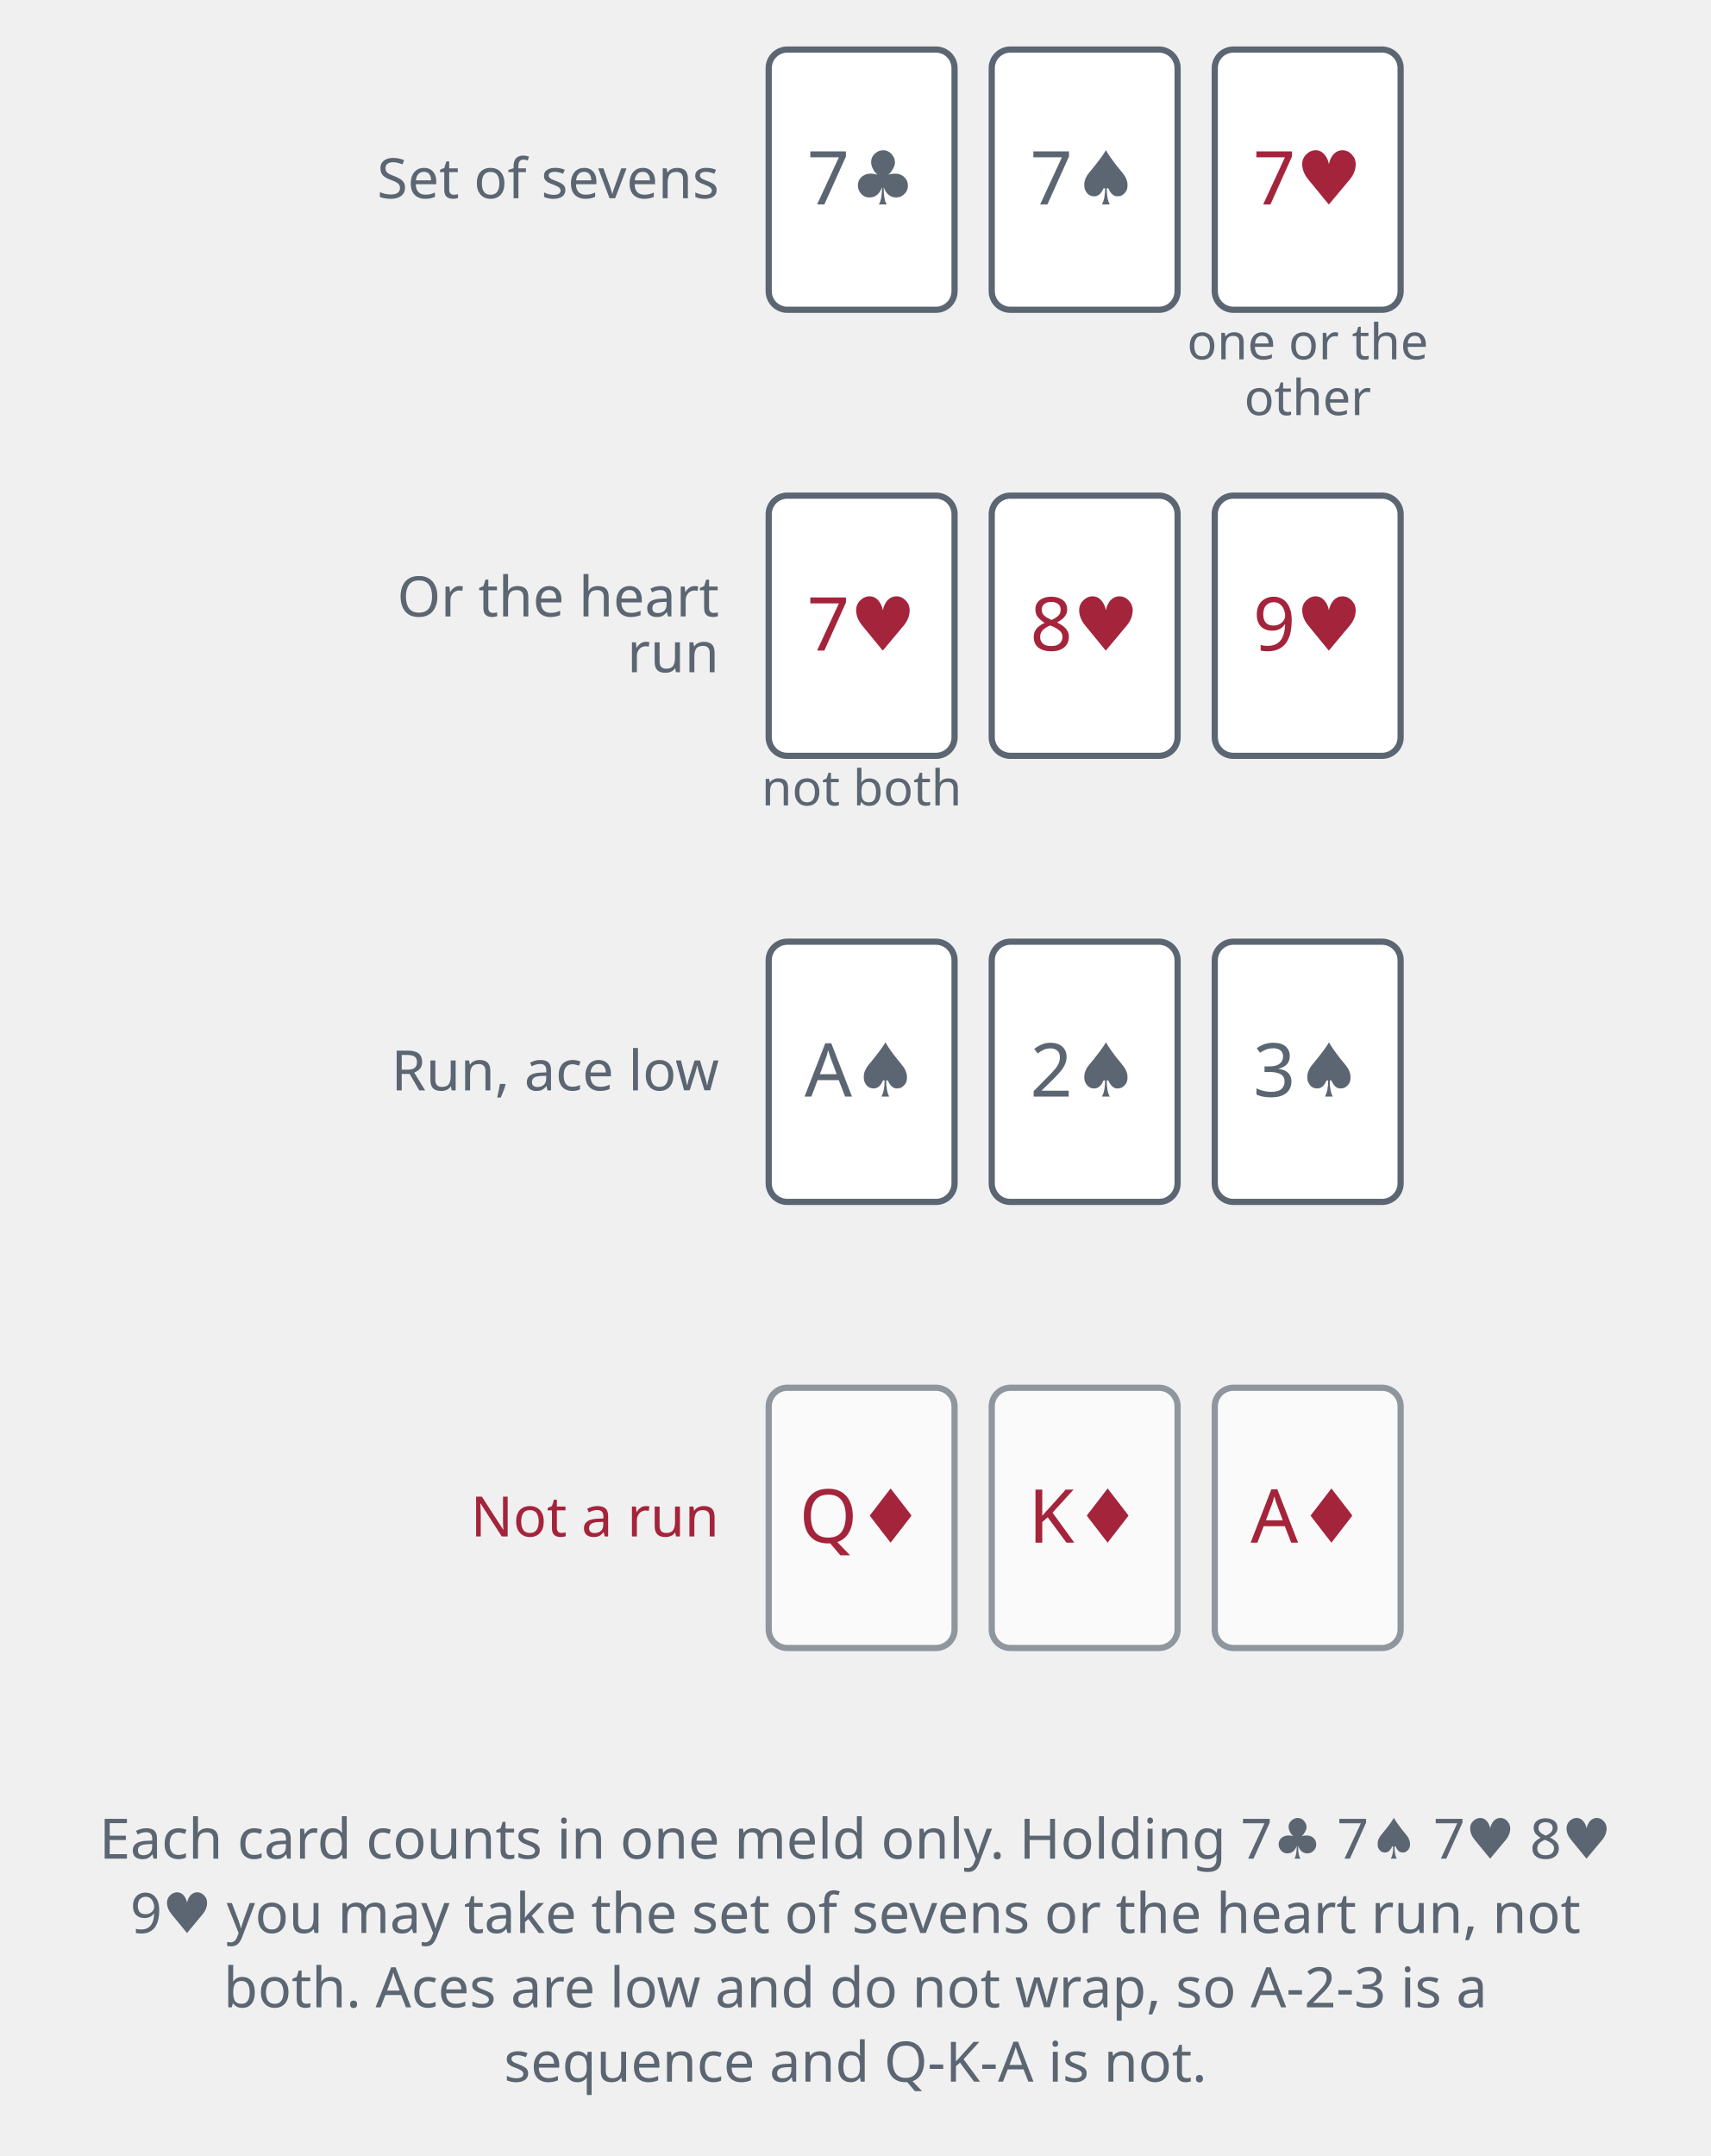
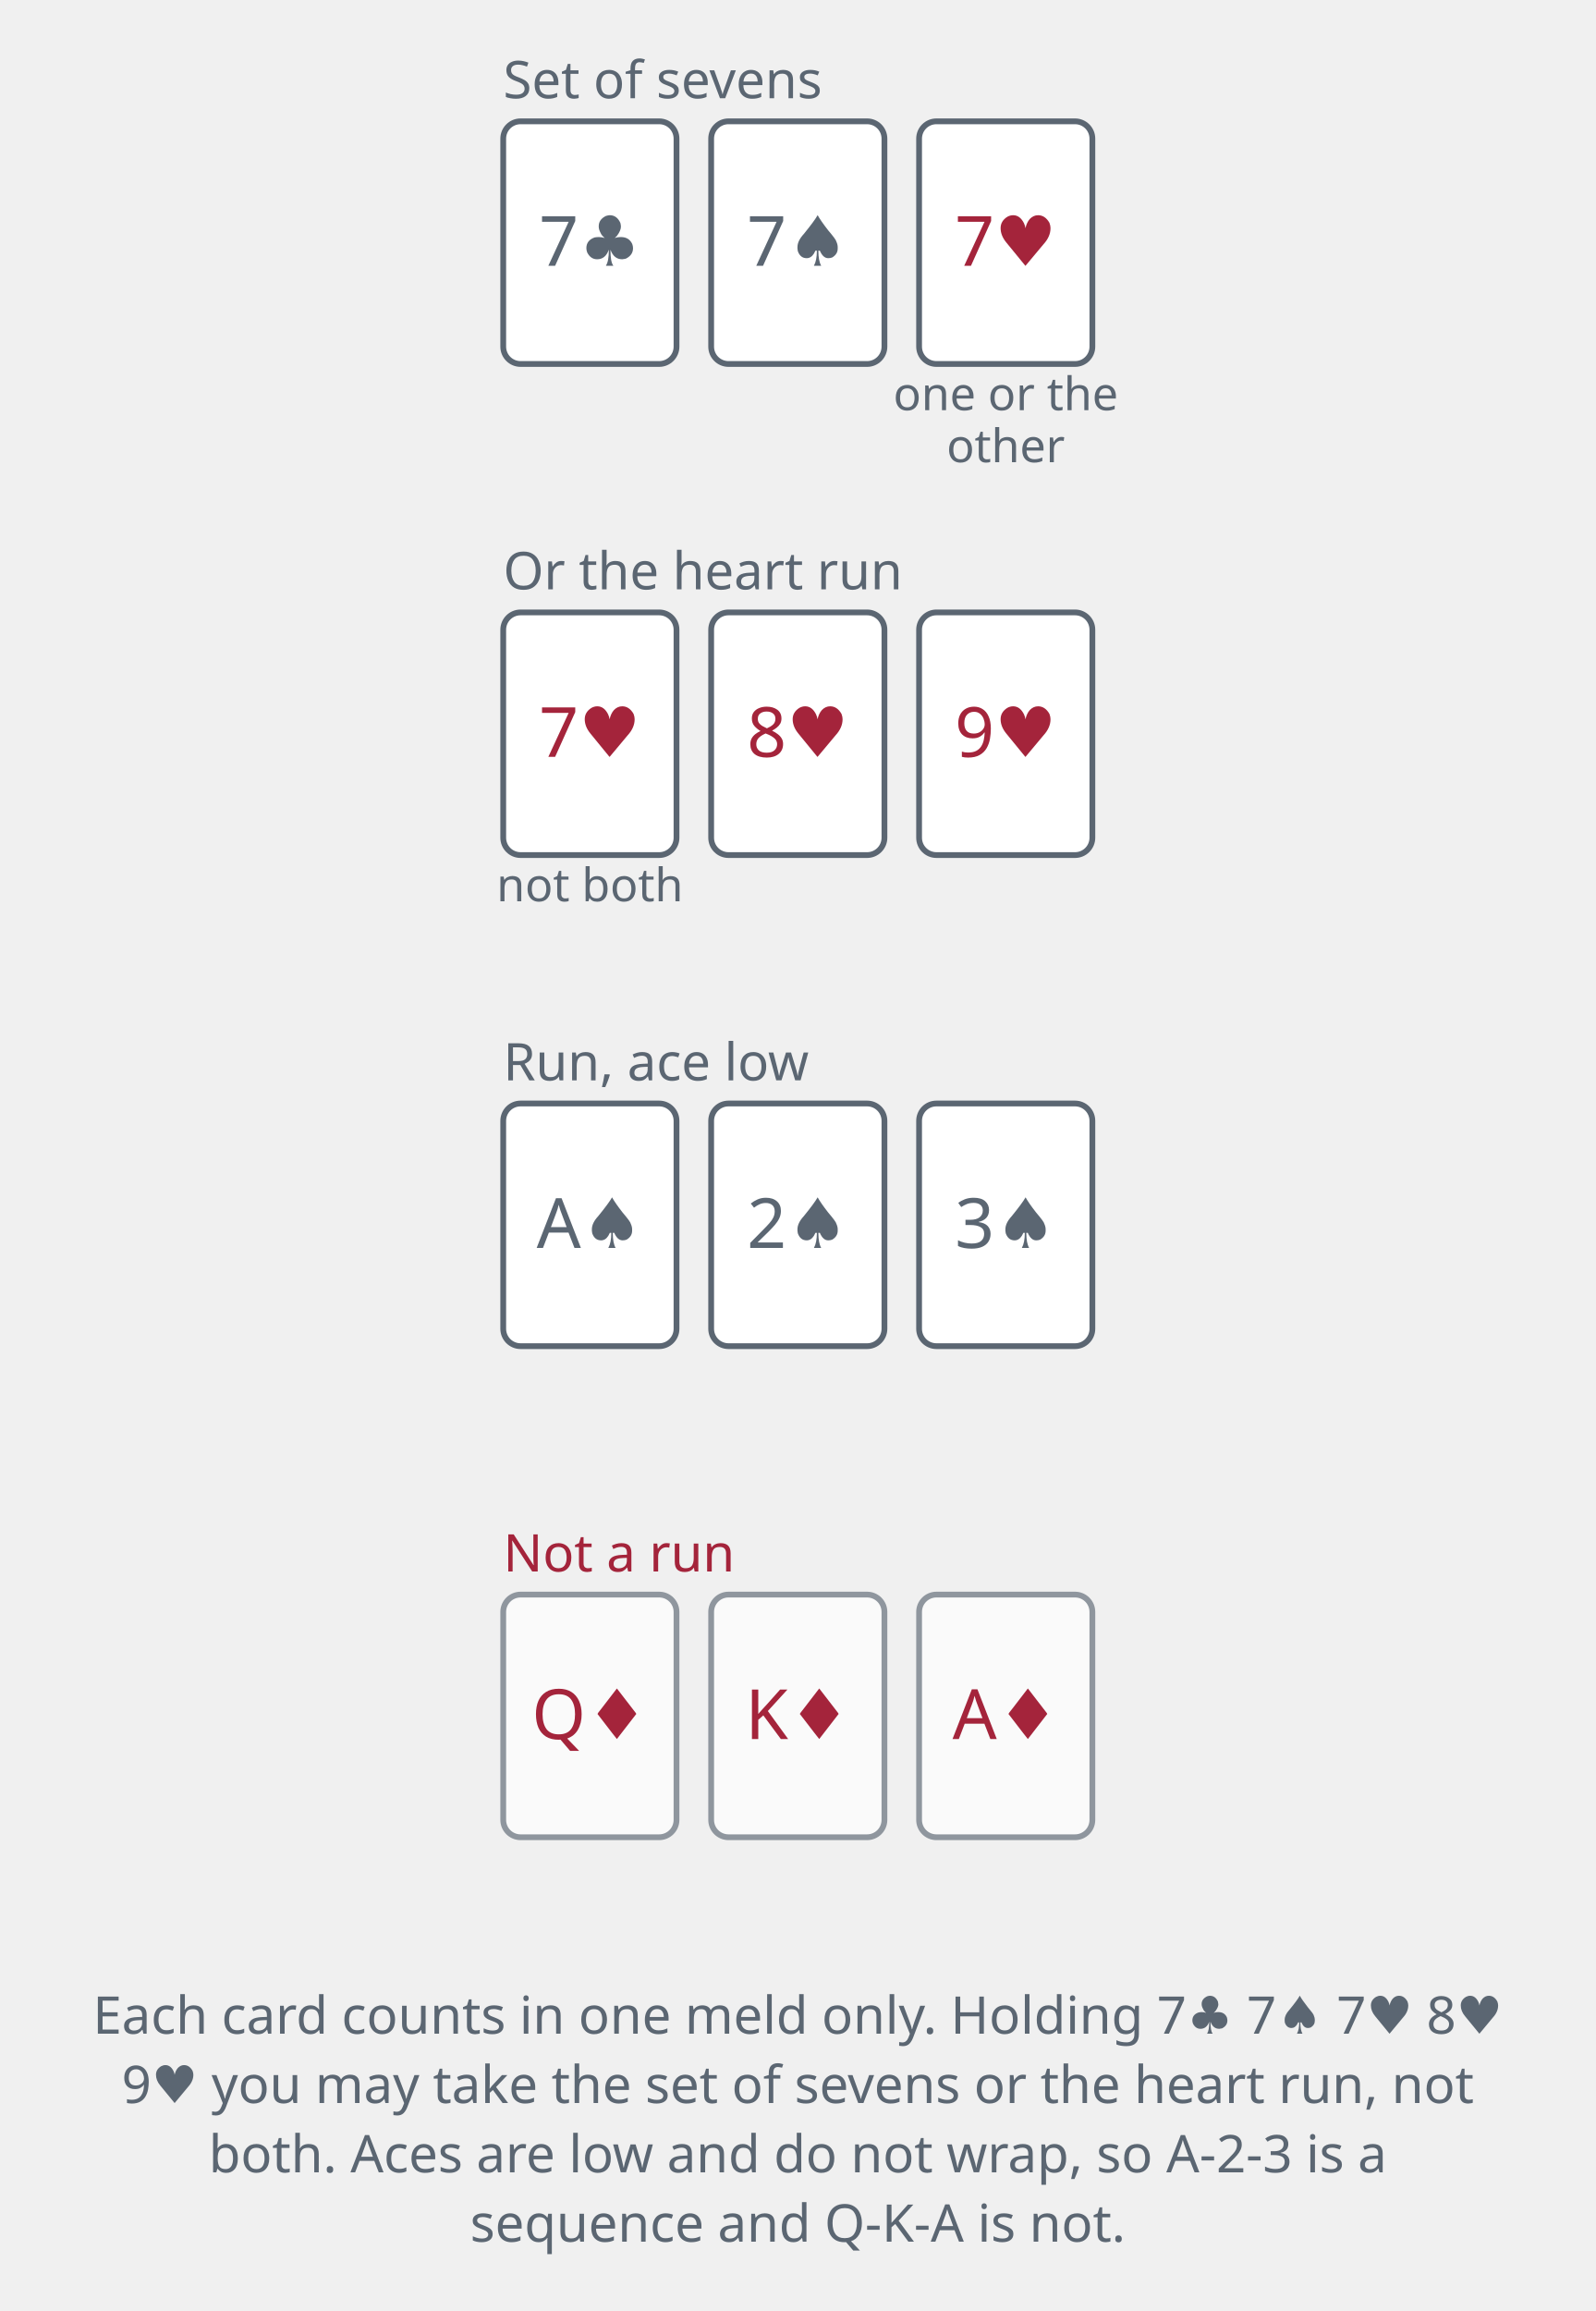
- <svg xmlns="http://www.w3.org/2000/svg" viewBox="0 0 276 348" width="442" height="557" role="img" aria-label="Gin Rummy: Each card counts in one meld only. Holding 7♣ 7♠ 7♥ 8♥ 9♥ you may take the set of sevens or the heart run, not both. Aces are low and do not wrap, so A-2-3 is a sequence and Q-K-A is not.">
-   <rect x="124.0" y="8.0" width="30" height="42" rx="3" fill="#ffffff" stroke="#5b6672" stroke-width="1" />
-   <text x="139.0" y="33.0" text-anchor="middle" font-family="system-ui, sans-serif" font-size="12" fill="#5b6672">7♣</text>
-   <rect x="160.0" y="8.0" width="30" height="42" rx="3" fill="#ffffff" stroke="#5b6672" stroke-width="1" />
-   <text x="175.0" y="33.0" text-anchor="middle" font-family="system-ui, sans-serif" font-size="12" fill="#5b6672">7♠</text>
-   <rect x="196.0" y="8.0" width="30" height="42" rx="3" fill="#ffffff" stroke="#5b6672" stroke-width="1" />
-   <text x="211.0" y="33.0" text-anchor="middle" font-family="system-ui, sans-serif" font-size="12" fill="#a4243b">7♥</text>
-   <text x="211.0" y="58.0" text-anchor="middle" font-family="system-ui, sans-serif" font-size="8" fill="#5b6672">one or the</text>
-   <text x="211.0" y="67.0" text-anchor="middle" font-family="system-ui, sans-serif" font-size="8" fill="#5b6672">other</text>
-   <rect x="124.0" y="80.0" width="30" height="42" rx="3" fill="#ffffff" stroke="#5b6672" stroke-width="1" />
-   <text x="139.0" y="105.0" text-anchor="middle" font-family="system-ui, sans-serif" font-size="12" fill="#a4243b">7♥</text>
-   <text x="139.0" y="130.0" text-anchor="middle" font-family="system-ui, sans-serif" font-size="8" fill="#5b6672">not both</text>
-   <rect x="160.0" y="80.0" width="30" height="42" rx="3" fill="#ffffff" stroke="#5b6672" stroke-width="1" />
-   <text x="175.0" y="105.0" text-anchor="middle" font-family="system-ui, sans-serif" font-size="12" fill="#a4243b">8♥</text>
-   <rect x="196.0" y="80.0" width="30" height="42" rx="3" fill="#ffffff" stroke="#5b6672" stroke-width="1" />
-   <text x="211.0" y="105.0" text-anchor="middle" font-family="system-ui, sans-serif" font-size="12" fill="#a4243b">9♥</text>
-   <rect x="124.0" y="152.0" width="30" height="42" rx="3" fill="#ffffff" stroke="#5b6672" stroke-width="1" />
-   <text x="139.0" y="177.0" text-anchor="middle" font-family="system-ui, sans-serif" font-size="12" fill="#5b6672">A♠</text>
-   <rect x="160.0" y="152.0" width="30" height="42" rx="3" fill="#ffffff" stroke="#5b6672" stroke-width="1" />
-   <text x="175.0" y="177.0" text-anchor="middle" font-family="system-ui, sans-serif" font-size="12" fill="#5b6672">2♠</text>
-   <rect x="196.0" y="152.0" width="30" height="42" rx="3" fill="#ffffff" stroke="#5b6672" stroke-width="1" />
-   <text x="211.0" y="177.0" text-anchor="middle" font-family="system-ui, sans-serif" font-size="12" fill="#5b6672">3♠</text>
-   <rect x="124.0" y="224.0" width="30" height="42" rx="3" fill="#ffffff" stroke="#5b6672" stroke-width="1" opacity="0.65" />
-   <text x="139.0" y="249.0" text-anchor="middle" font-family="system-ui, sans-serif" font-size="12" fill="#a4243b">Q♦</text>
-   <rect x="160.0" y="224.0" width="30" height="42" rx="3" fill="#ffffff" stroke="#5b6672" stroke-width="1" opacity="0.65" />
-   <text x="175.0" y="249.0" text-anchor="middle" font-family="system-ui, sans-serif" font-size="12" fill="#a4243b">K♦</text>
-   <rect x="196.0" y="224.0" width="30" height="42" rx="3" fill="#ffffff" stroke="#5b6672" stroke-width="1" opacity="0.65" />
-   <text x="211.0" y="249.0" text-anchor="middle" font-family="system-ui, sans-serif" font-size="12" fill="#a4243b">A♦</text>
-   <text x="116.0" y="32.0" text-anchor="end" font-family="system-ui, sans-serif" font-size="9" fill="#5b6672">Set of sevens</text>
-   <text x="116.0" y="99.5" text-anchor="end" font-family="system-ui, sans-serif" font-size="9" fill="#5b6672">Or the heart</text>
-   <text x="116.0" y="108.5" text-anchor="end" font-family="system-ui, sans-serif" font-size="9" fill="#5b6672">run</text>
-   <text x="116.0" y="176.0" text-anchor="end" font-family="system-ui, sans-serif" font-size="9" fill="#5b6672">Run, ace low</text>
-   <text x="116.0" y="248.0" text-anchor="end" font-family="system-ui, sans-serif" font-size="9" fill="#a4243b">Not a run</text>
-   <text x="138.0" y="300.0" text-anchor="middle" font-family="system-ui, sans-serif" font-size="9" fill="#5b6672">Each card counts in one meld only. Holding 7♣ 7♠ 7♥ 8♥</text>
-   <text x="138.0" y="312.0" text-anchor="middle" font-family="system-ui, sans-serif" font-size="9" fill="#5b6672">9♥ you may take the set of sevens or the heart run, not</text>
-   <text x="138.0" y="324.0" text-anchor="middle" font-family="system-ui, sans-serif" font-size="9" fill="#5b6672">both. Aces are low and do not wrap, so A-2-3 is a</text>
-   <text x="138.0" y="336.0" text-anchor="middle" font-family="system-ui, sans-serif" font-size="9" fill="#5b6672">sequence and Q-K-A is not.</text>
+ <svg xmlns="http://www.w3.org/2000/svg" viewBox="0 0 276 400" width="442" height="640" role="img" aria-label="Gin Rummy: Each card counts in one meld only. Holding 7♣ 7♠ 7♥ 8♥ 9♥ you may take the set of sevens or the heart run, not both. Aces are low and do not wrap, so A-2-3 is a sequence and Q-K-A is not.">
+   <rect x="87.0" y="21.0" width="30" height="42" rx="3" fill="#ffffff" stroke="#5b6672" stroke-width="1" />
+   <text x="102.0" y="46.0" text-anchor="middle" font-family="system-ui, sans-serif" font-size="12" fill="#5b6672">7♣</text>
+   <rect x="123.0" y="21.0" width="30" height="42" rx="3" fill="#ffffff" stroke="#5b6672" stroke-width="1" />
+   <text x="138.0" y="46.0" text-anchor="middle" font-family="system-ui, sans-serif" font-size="12" fill="#5b6672">7♠</text>
+   <rect x="159.0" y="21.0" width="30" height="42" rx="3" fill="#ffffff" stroke="#5b6672" stroke-width="1" />
+   <text x="174.0" y="46.0" text-anchor="middle" font-family="system-ui, sans-serif" font-size="12" fill="#a4243b">7♥</text>
+   <text x="174.0" y="71.0" text-anchor="middle" font-family="system-ui, sans-serif" font-size="8" fill="#5b6672">one or the</text>
+   <text x="174.0" y="80.0" text-anchor="middle" font-family="system-ui, sans-serif" font-size="8" fill="#5b6672">other</text>
+   <rect x="87.0" y="106.0" width="30" height="42" rx="3" fill="#ffffff" stroke="#5b6672" stroke-width="1" />
+   <text x="102.0" y="131.0" text-anchor="middle" font-family="system-ui, sans-serif" font-size="12" fill="#a4243b">7♥</text>
+   <text x="102.0" y="156.0" text-anchor="middle" font-family="system-ui, sans-serif" font-size="8" fill="#5b6672">not both</text>
+   <rect x="123.0" y="106.0" width="30" height="42" rx="3" fill="#ffffff" stroke="#5b6672" stroke-width="1" />
+   <text x="138.0" y="131.0" text-anchor="middle" font-family="system-ui, sans-serif" font-size="12" fill="#a4243b">8♥</text>
+   <rect x="159.0" y="106.0" width="30" height="42" rx="3" fill="#ffffff" stroke="#5b6672" stroke-width="1" />
+   <text x="174.0" y="131.0" text-anchor="middle" font-family="system-ui, sans-serif" font-size="12" fill="#a4243b">9♥</text>
+   <rect x="87.0" y="191.0" width="30" height="42" rx="3" fill="#ffffff" stroke="#5b6672" stroke-width="1" />
+   <text x="102.0" y="216.0" text-anchor="middle" font-family="system-ui, sans-serif" font-size="12" fill="#5b6672">A♠</text>
+   <rect x="123.0" y="191.0" width="30" height="42" rx="3" fill="#ffffff" stroke="#5b6672" stroke-width="1" />
+   <text x="138.0" y="216.0" text-anchor="middle" font-family="system-ui, sans-serif" font-size="12" fill="#5b6672">2♠</text>
+   <rect x="159.0" y="191.0" width="30" height="42" rx="3" fill="#ffffff" stroke="#5b6672" stroke-width="1" />
+   <text x="174.0" y="216.0" text-anchor="middle" font-family="system-ui, sans-serif" font-size="12" fill="#5b6672">3♠</text>
+   <rect x="87.0" y="276.0" width="30" height="42" rx="3" fill="#ffffff" stroke="#5b6672" stroke-width="1" opacity="0.65" />
+   <text x="102.0" y="301.0" text-anchor="middle" font-family="system-ui, sans-serif" font-size="12" fill="#a4243b">Q♦</text>
+   <rect x="123.0" y="276.0" width="30" height="42" rx="3" fill="#ffffff" stroke="#5b6672" stroke-width="1" opacity="0.65" />
+   <text x="138.0" y="301.0" text-anchor="middle" font-family="system-ui, sans-serif" font-size="12" fill="#a4243b">K♦</text>
+   <rect x="159.0" y="276.0" width="30" height="42" rx="3" fill="#ffffff" stroke="#5b6672" stroke-width="1" opacity="0.65" />
+   <text x="174.0" y="301.0" text-anchor="middle" font-family="system-ui, sans-serif" font-size="12" fill="#a4243b">A♦</text>
+   <text x="87.0" y="17.0" font-family="system-ui, sans-serif" font-size="9" fill="#5b6672">Set of sevens</text>
+   <text x="87.0" y="102.0" font-family="system-ui, sans-serif" font-size="9" fill="#5b6672">Or the heart run</text>
+   <text x="87.0" y="187.0" font-family="system-ui, sans-serif" font-size="9" fill="#5b6672">Run, ace low</text>
+   <text x="87.0" y="272.0" font-family="system-ui, sans-serif" font-size="9" fill="#a4243b">Not a run</text>
+   <text x="138.0" y="352.0" text-anchor="middle" font-family="system-ui, sans-serif" font-size="9" fill="#5b6672">Each card counts in one meld only. Holding 7♣ 7♠ 7♥ 8♥</text>
+   <text x="138.0" y="364.0" text-anchor="middle" font-family="system-ui, sans-serif" font-size="9" fill="#5b6672">9♥ you may take the set of sevens or the heart run, not</text>
+   <text x="138.0" y="376.0" text-anchor="middle" font-family="system-ui, sans-serif" font-size="9" fill="#5b6672">both. Aces are low and do not wrap, so A-2-3 is a</text>
+   <text x="138.0" y="388.0" text-anchor="middle" font-family="system-ui, sans-serif" font-size="9" fill="#5b6672">sequence and Q-K-A is not.</text>
</svg>
